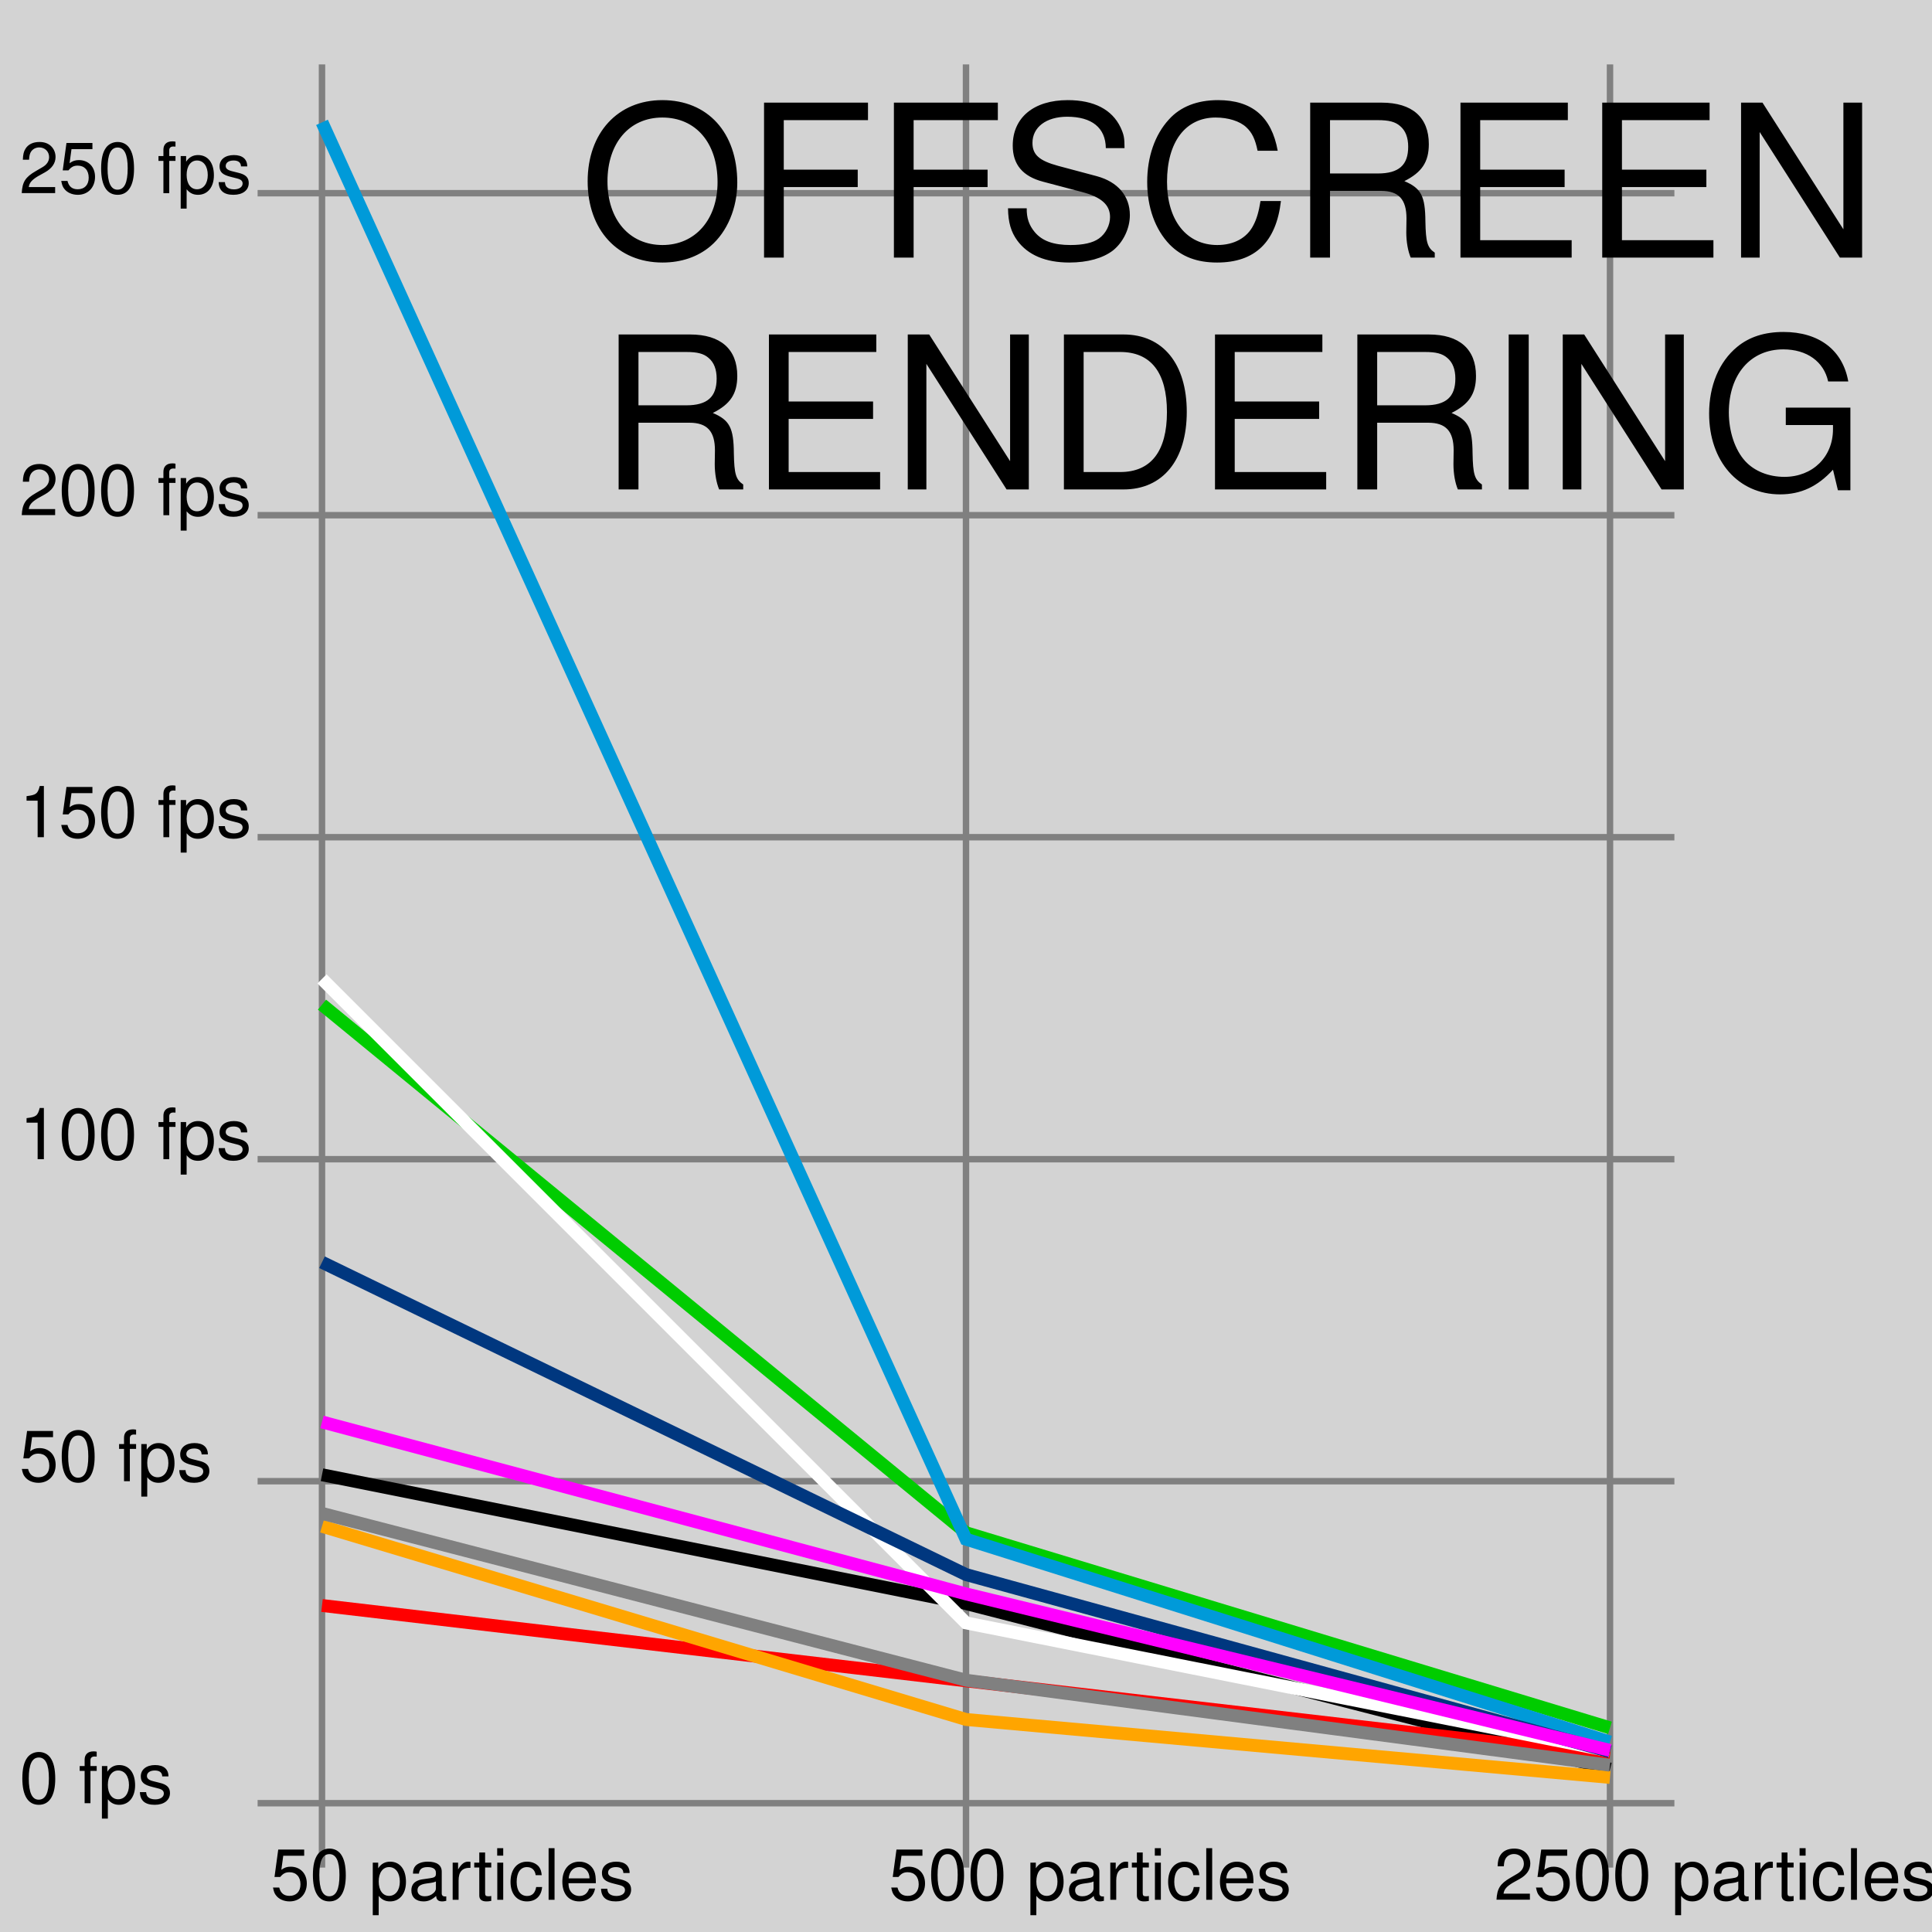
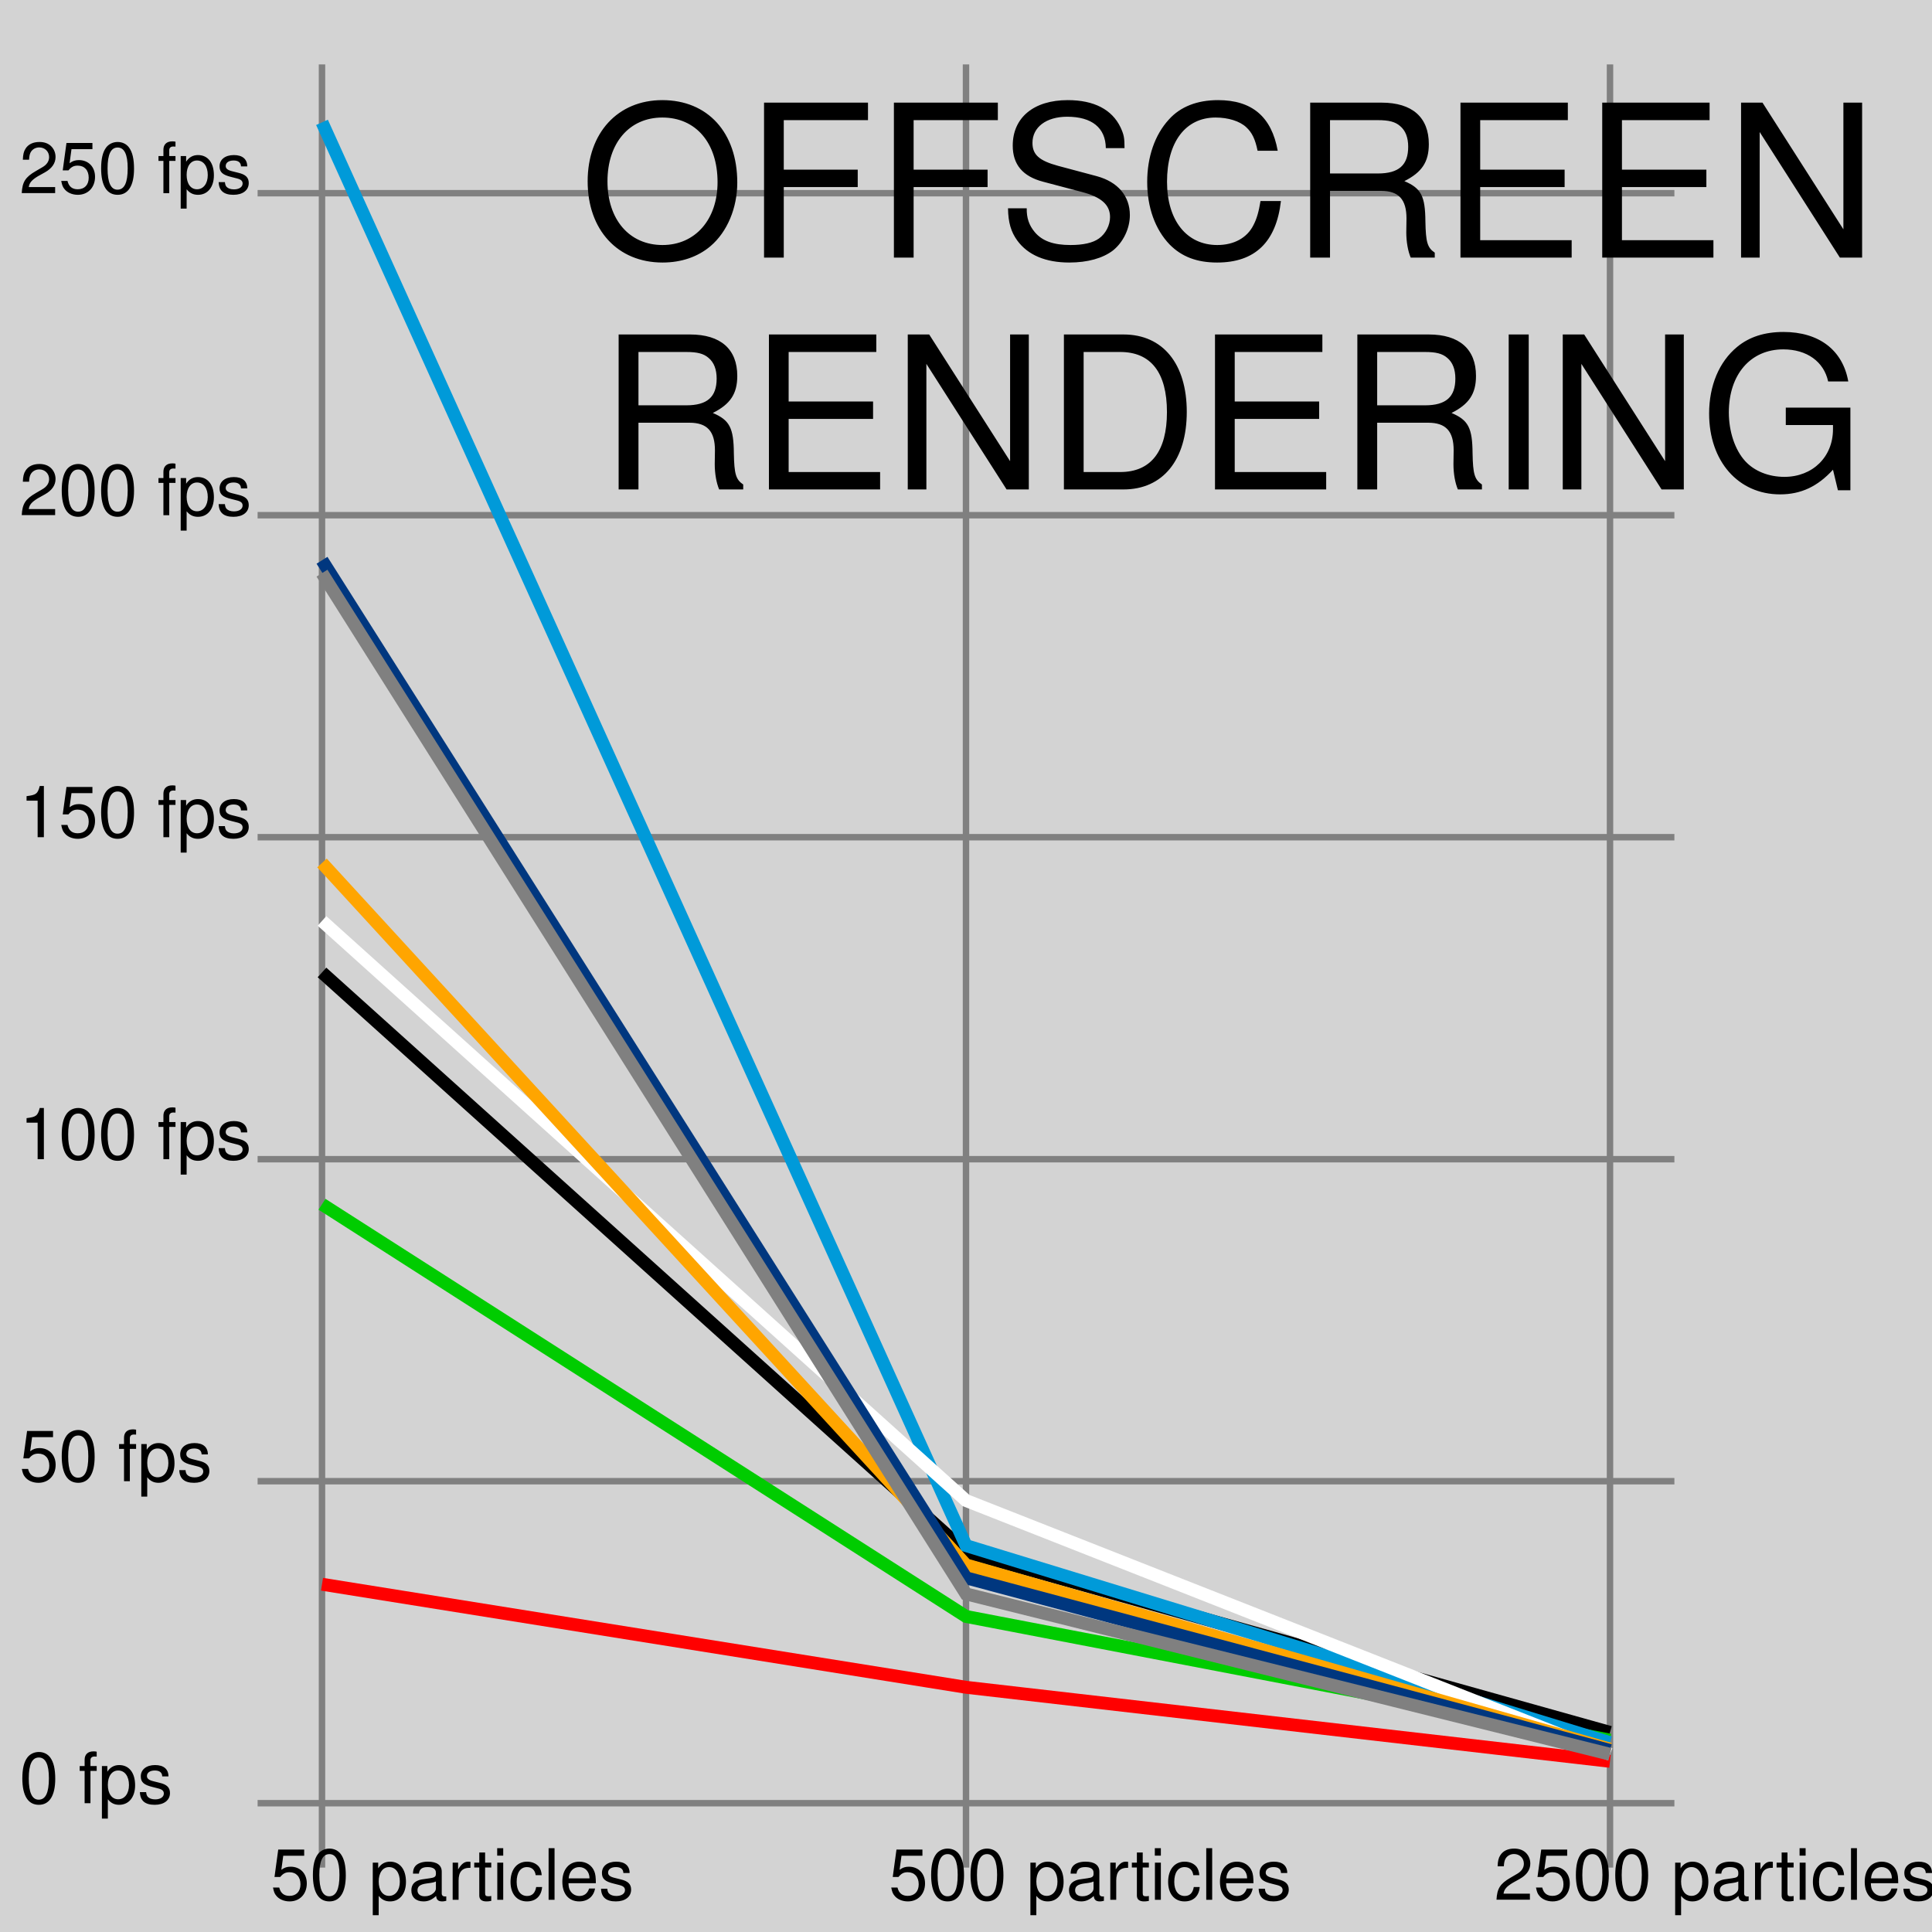
<svg xmlns="http://www.w3.org/2000/svg" width="300" height="300" font-family="Helvetica, sans-serif" font-size="11px">
  <rect width="300" height="300" fill="lightgray" />
  <line x1="50" x2="50" y1="10" y2="290" stroke="gray" stroke-width="1" />
  <line x1="150" x2="150" y1="10" y2="290" stroke="gray" stroke-width="1" />
  <line x1="250" x2="250" y1="10" y2="290" stroke="gray" stroke-width="1" />
  <text x="42" y="295">50 particles</text>
  <text x="138" y="295">500 particles</text>
  <text x="232" y="295">2500 particles</text>
  <line x1="40" x2="260" y1="280" y2="280" stroke="gray" stroke-width="1" />
  <line x1="40" x2="260" y1="230" y2="230" stroke="gray" stroke-width="1" />
  <line x1="40" x2="260" y1="180" y2="180" stroke="gray" stroke-width="1" />
  <line x1="40" x2="260" y1="130" y2="130" stroke="gray" stroke-width="1" />
  <line x1="40" x2="260" y1="80" y2="80" stroke="gray" stroke-width="1" />
  <line x1="40" x2="260" y1="30" y2="30" stroke="gray" stroke-width="1" />
  <text x="3" y="280">0 fps</text>
  <text x="3" y="230">50 fps</text>
  <text x="3" y="180">100 fps</text>
  <text x="3" y="130">150 fps</text>
  <text x="3" y="80">200 fps</text>
  <text x="3" y="30">250 fps</text>
  <g transform="scale(1 -1) translate(0 -279)">
-     <polyline stroke="black" fill="none" stroke-width="2" points="50,50 150,30 250,4.3" />
-     <polyline stroke="red" fill="none" stroke-width="2" points="50,29.7 150,18 250,6.4" />
-     <polyline stroke="#0c0" fill="none" stroke-width="2" points="50,123 150,41 250,10.7" />
-     <polyline stroke="#009ad9" fill="none" stroke-width="2" points="50,260 150,40 250,8.5" />
-     <polyline stroke="#fff" fill="none" stroke-width="2" points="50,127 150,27 250,7.1" />
-     <polyline stroke="orange" fill="none" stroke-width="2" points="50,42 150,12 250,3" />
-     <polyline stroke="#00377f" fill="none" stroke-width="2" points="50,83 150,34.5 250,7" />
-     <polyline stroke="gray" fill="none" stroke-width="2" points="50,44 150,18.1 250,4.9" />
-     <polyline stroke="magenta" fill="none" stroke-width="2" points="50,58.2 150,31.5 250,7.2" />
+     <polyline stroke="black" fill="none" stroke-width="2" points="50,128 150,38 250,10" />
+     <polyline stroke="red" fill="none" stroke-width="2" points="50,33 150,17 250,5.5" />
+     <polyline stroke="#0c0" fill="none" stroke-width="2" points="50,92 150,28 250,8.8" />
+     <polyline stroke="#009ad9" fill="none" stroke-width="2" points="50,260 150,39 250,8.4" />
+     <polyline stroke="#fff" fill="none" stroke-width="2" points="50,136 150,46 250,6.6" />
+     <polyline stroke="orange" fill="none" stroke-width="2" points="50,145 150,36 250,7.4" />
+     <polyline stroke="#00377f" fill="none" stroke-width="2" points="50,192 150,34 250,7.2" />
+     <polyline stroke="gray" fill="none" stroke-width="2" points="50,190 150,31.5 250,6.6" />
  </g>
  <text x="90" y="40" font-size="33px">OFFSCREEN</text>
  <text x="93" y="76" font-size="33px">RENDERING</text>
</svg>
